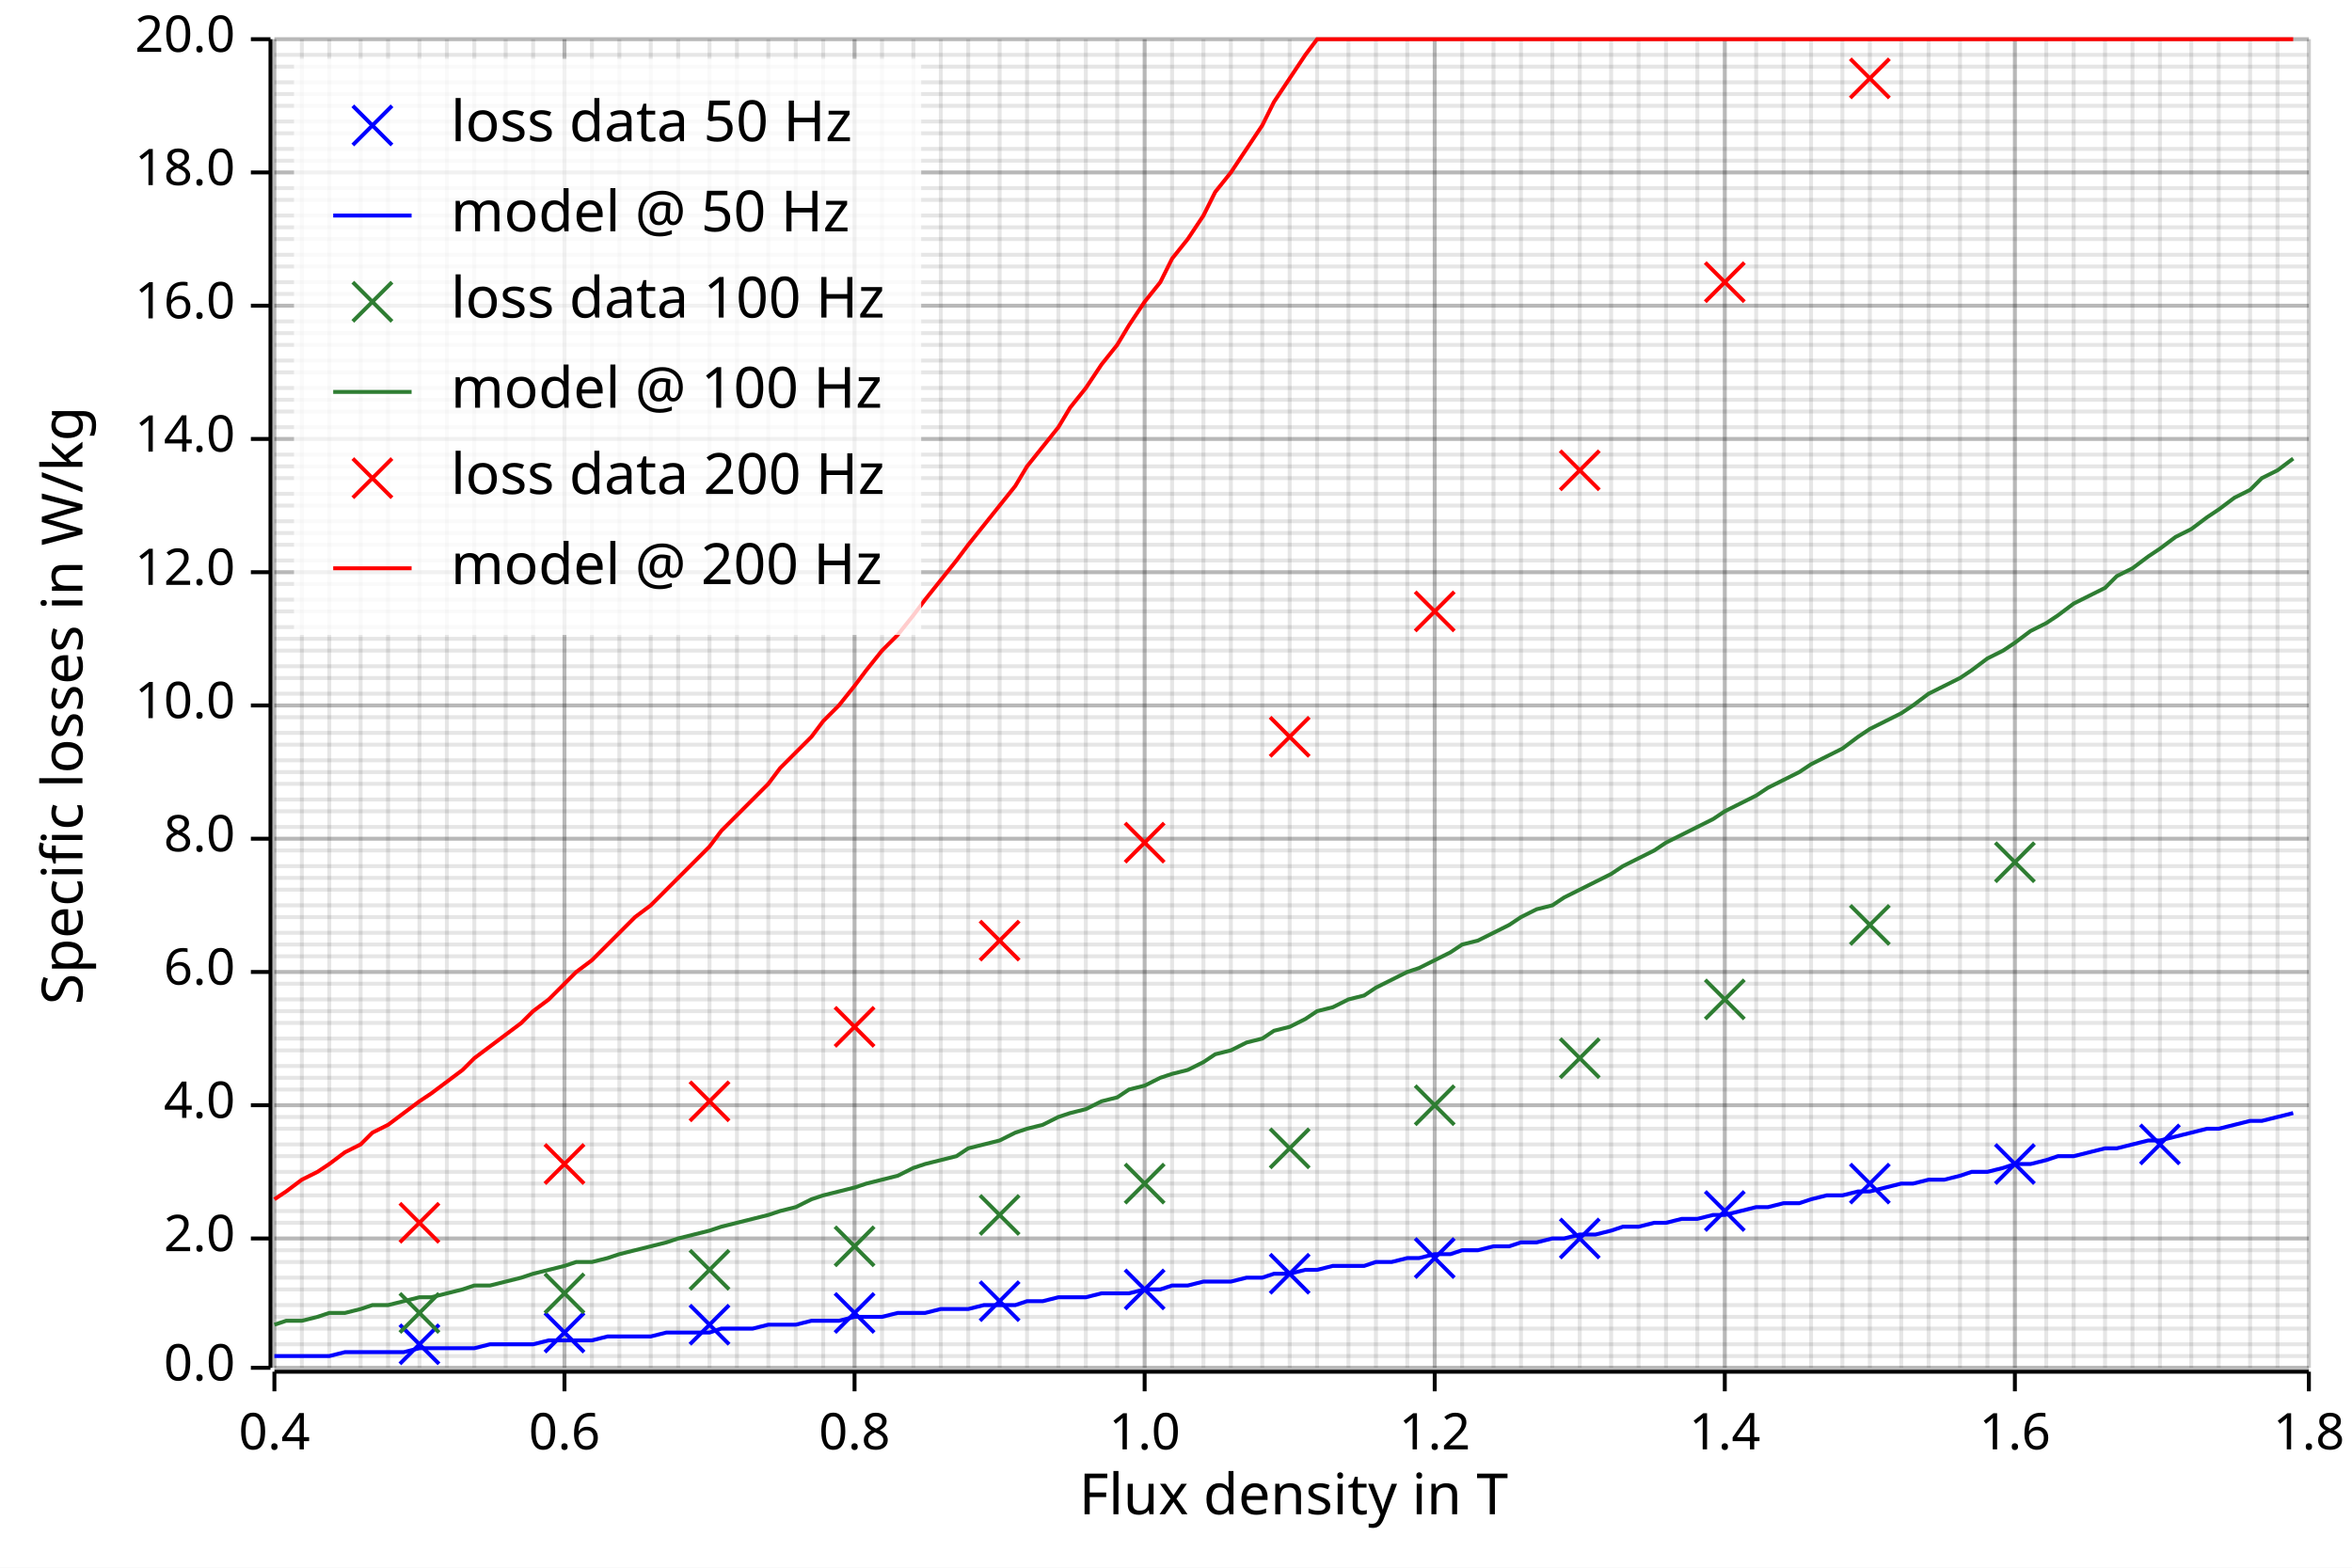
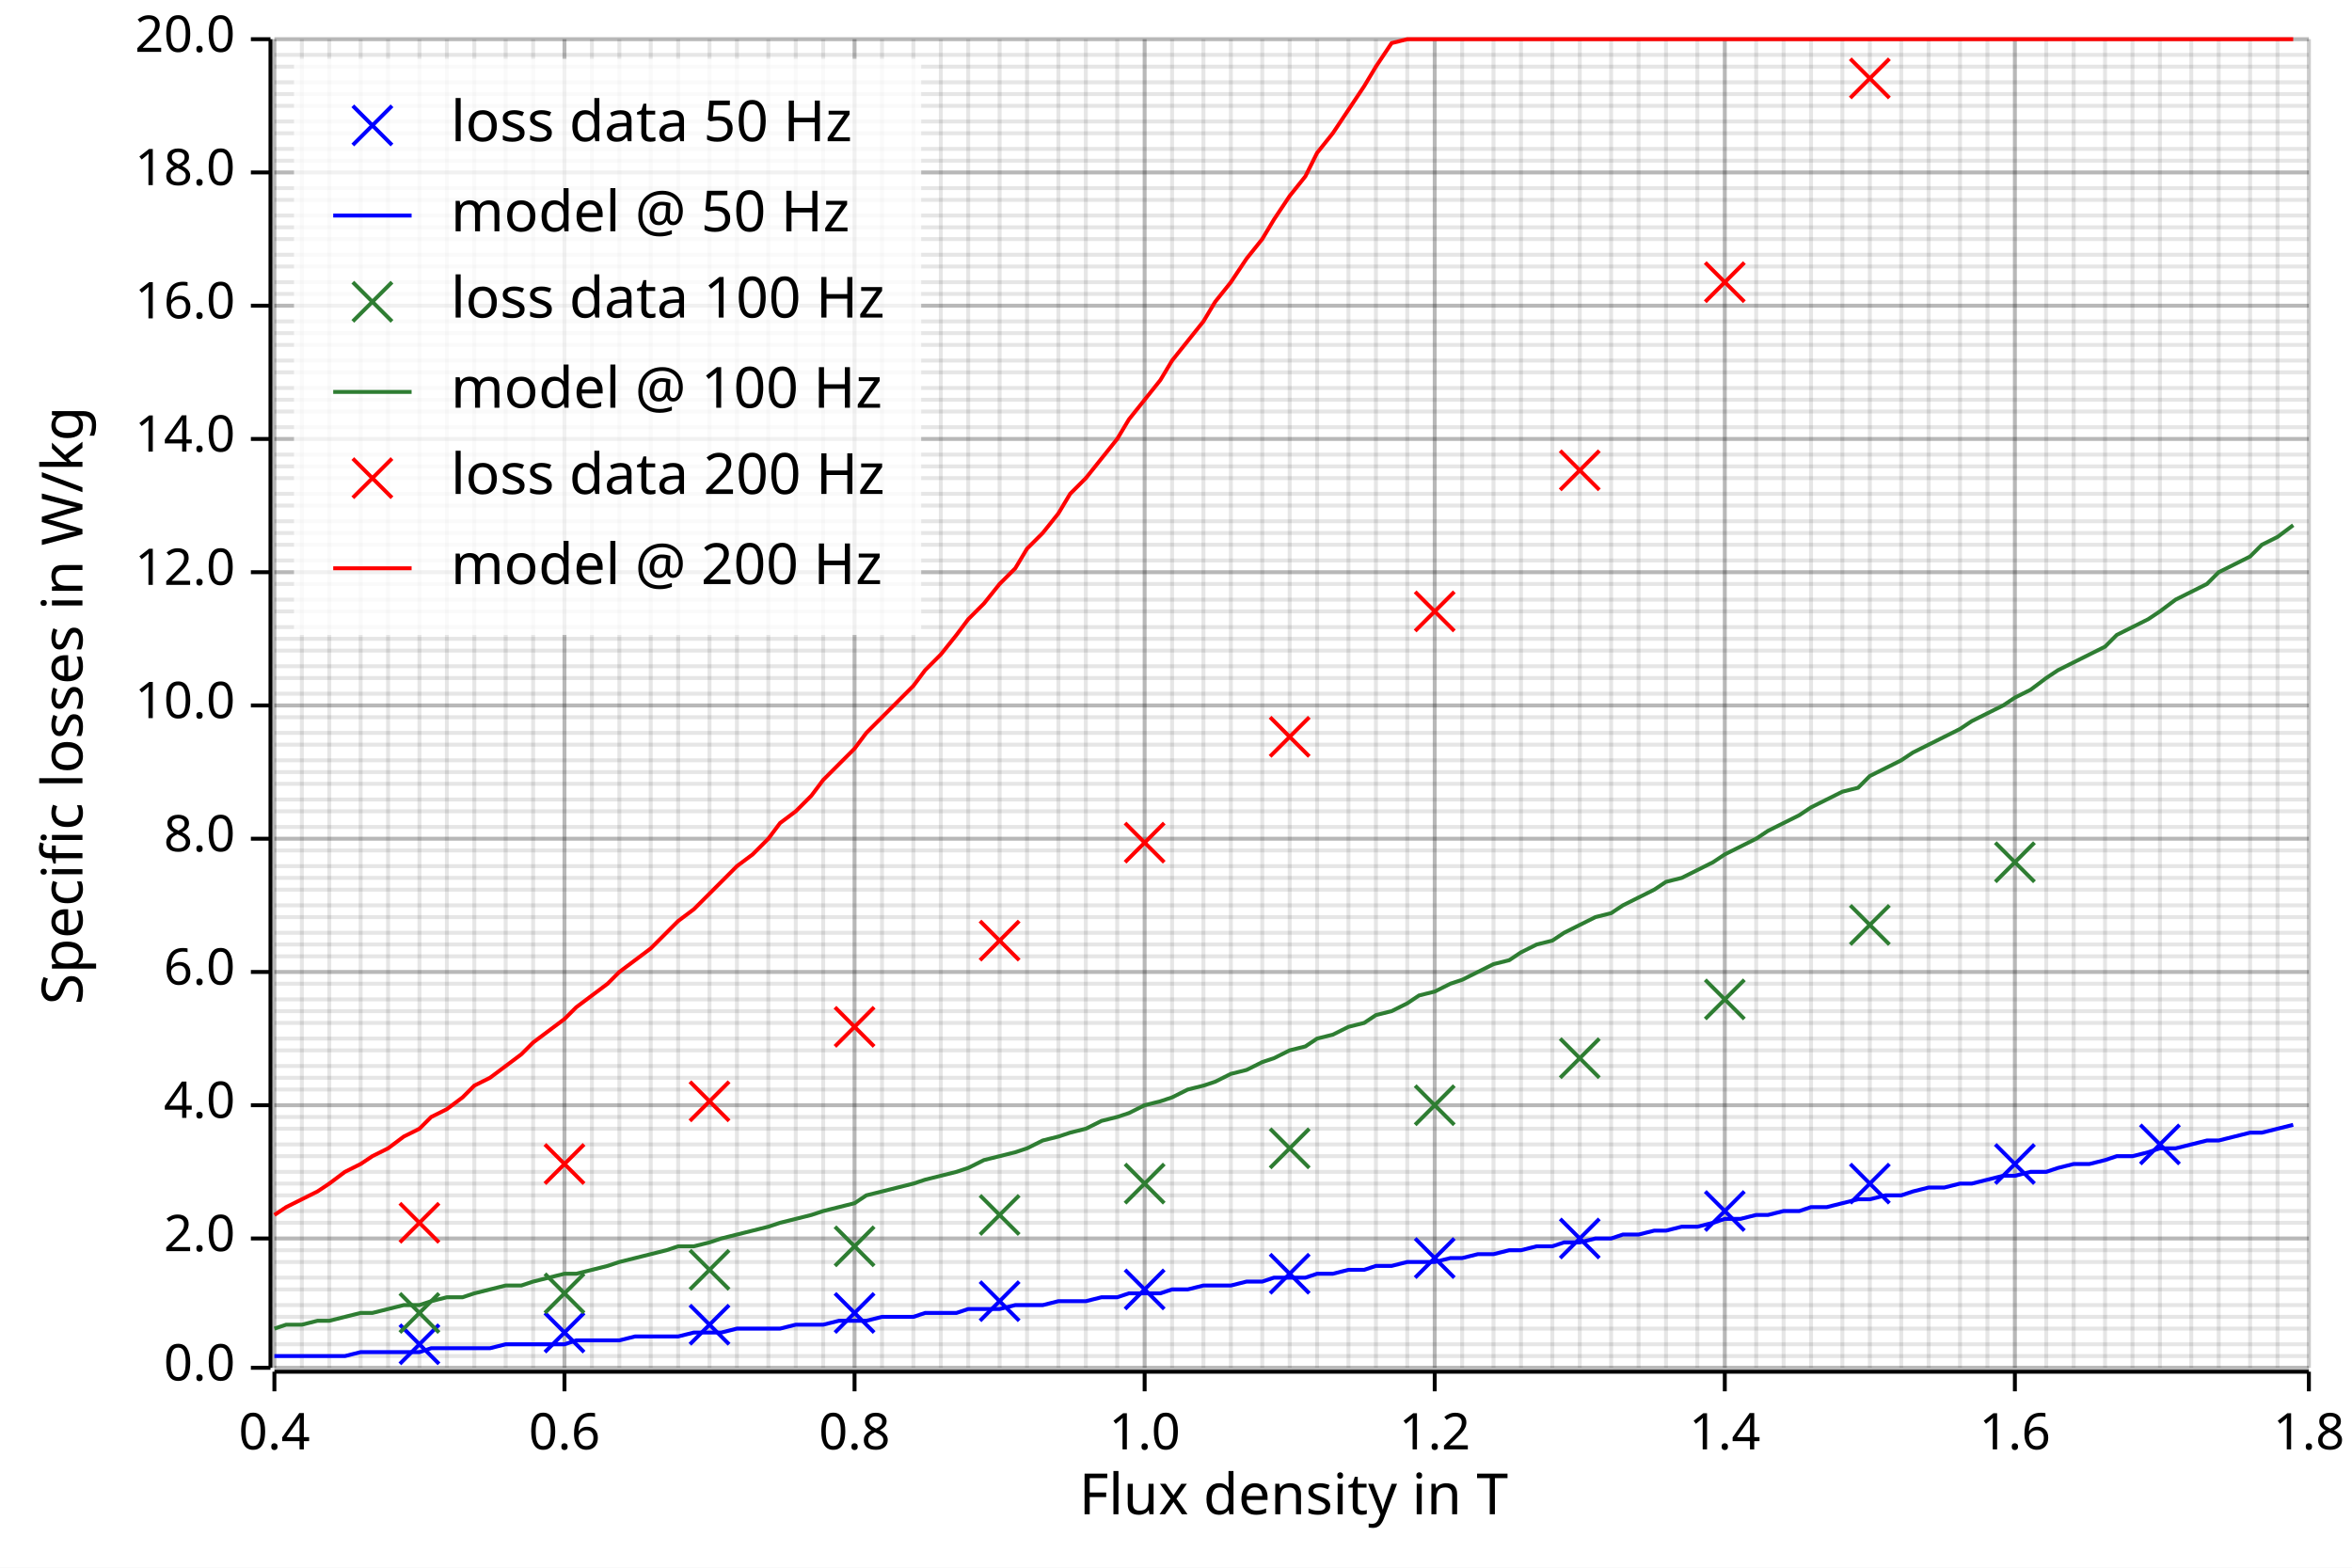
<svg xmlns="http://www.w3.org/2000/svg" width="600" height="400" viewBox="0 0 600 400">
  <rect x="0" y="0" width="600" height="400" opacity="1" fill="#FFFFFF" stroke="none" />
  <line opacity="0.1" stroke="#000000" stroke-width="1" x1="70" y1="349" x2="70" y2="10" />
  <line opacity="0.1" stroke="#000000" stroke-width="1" x1="77" y1="349" x2="77" y2="10" />
  <line opacity="0.1" stroke="#000000" stroke-width="1" x1="84" y1="349" x2="84" y2="10" />
  <line opacity="0.1" stroke="#000000" stroke-width="1" x1="92" y1="349" x2="92" y2="10" />
  <line opacity="0.1" stroke="#000000" stroke-width="1" x1="99" y1="349" x2="99" y2="10" />
  <line opacity="0.1" stroke="#000000" stroke-width="1" x1="107" y1="349" x2="107" y2="10" />
  <line opacity="0.1" stroke="#000000" stroke-width="1" x1="114" y1="349" x2="114" y2="10" />
  <line opacity="0.1" stroke="#000000" stroke-width="1" x1="121" y1="349" x2="121" y2="10" />
  <line opacity="0.1" stroke="#000000" stroke-width="1" x1="129" y1="349" x2="129" y2="10" />
  <line opacity="0.1" stroke="#000000" stroke-width="1" x1="136" y1="349" x2="136" y2="10" />
  <line opacity="0.1" stroke="#000000" stroke-width="1" x1="144" y1="349" x2="144" y2="10" />
  <line opacity="0.1" stroke="#000000" stroke-width="1" x1="151" y1="349" x2="151" y2="10" />
  <line opacity="0.1" stroke="#000000" stroke-width="1" x1="158" y1="349" x2="158" y2="10" />
  <line opacity="0.1" stroke="#000000" stroke-width="1" x1="166" y1="349" x2="166" y2="10" />
  <line opacity="0.1" stroke="#000000" stroke-width="1" x1="173" y1="349" x2="173" y2="10" />
  <line opacity="0.1" stroke="#000000" stroke-width="1" x1="181" y1="349" x2="181" y2="10" />
  <line opacity="0.1" stroke="#000000" stroke-width="1" x1="188" y1="349" x2="188" y2="10" />
  <line opacity="0.1" stroke="#000000" stroke-width="1" x1="196" y1="349" x2="196" y2="10" />
  <line opacity="0.1" stroke="#000000" stroke-width="1" x1="203" y1="349" x2="203" y2="10" />
  <line opacity="0.1" stroke="#000000" stroke-width="1" x1="210" y1="349" x2="210" y2="10" />
  <line opacity="0.1" stroke="#000000" stroke-width="1" x1="218" y1="349" x2="218" y2="10" />
  <line opacity="0.1" stroke="#000000" stroke-width="1" x1="225" y1="349" x2="225" y2="10" />
  <line opacity="0.1" stroke="#000000" stroke-width="1" x1="233" y1="349" x2="233" y2="10" />
  <line opacity="0.1" stroke="#000000" stroke-width="1" x1="240" y1="349" x2="240" y2="10" />
  <line opacity="0.1" stroke="#000000" stroke-width="1" x1="247" y1="349" x2="247" y2="10" />
  <line opacity="0.1" stroke="#000000" stroke-width="1" x1="255" y1="349" x2="255" y2="10" />
  <line opacity="0.1" stroke="#000000" stroke-width="1" x1="262" y1="349" x2="262" y2="10" />
  <line opacity="0.1" stroke="#000000" stroke-width="1" x1="270" y1="349" x2="270" y2="10" />
  <line opacity="0.1" stroke="#000000" stroke-width="1" x1="277" y1="349" x2="277" y2="10" />
  <line opacity="0.1" stroke="#000000" stroke-width="1" x1="285" y1="349" x2="285" y2="10" />
  <line opacity="0.1" stroke="#000000" stroke-width="1" x1="292" y1="349" x2="292" y2="10" />
  <line opacity="0.1" stroke="#000000" stroke-width="1" x1="299" y1="349" x2="299" y2="10" />
  <line opacity="0.1" stroke="#000000" stroke-width="1" x1="307" y1="349" x2="307" y2="10" />
  <line opacity="0.1" stroke="#000000" stroke-width="1" x1="314" y1="349" x2="314" y2="10" />
  <line opacity="0.1" stroke="#000000" stroke-width="1" x1="322" y1="349" x2="322" y2="10" />
  <line opacity="0.1" stroke="#000000" stroke-width="1" x1="329" y1="349" x2="329" y2="10" />
  <line opacity="0.1" stroke="#000000" stroke-width="1" x1="336" y1="349" x2="336" y2="10" />
  <line opacity="0.1" stroke="#000000" stroke-width="1" x1="344" y1="349" x2="344" y2="10" />
  <line opacity="0.1" stroke="#000000" stroke-width="1" x1="351" y1="349" x2="351" y2="10" />
  <line opacity="0.1" stroke="#000000" stroke-width="1" x1="359" y1="349" x2="359" y2="10" />
  <line opacity="0.1" stroke="#000000" stroke-width="1" x1="366" y1="349" x2="366" y2="10" />
  <line opacity="0.1" stroke="#000000" stroke-width="1" x1="373" y1="349" x2="373" y2="10" />
  <line opacity="0.1" stroke="#000000" stroke-width="1" x1="381" y1="349" x2="381" y2="10" />
  <line opacity="0.1" stroke="#000000" stroke-width="1" x1="388" y1="349" x2="388" y2="10" />
  <line opacity="0.1" stroke="#000000" stroke-width="1" x1="396" y1="349" x2="396" y2="10" />
  <line opacity="0.1" stroke="#000000" stroke-width="1" x1="403" y1="349" x2="403" y2="10" />
  <line opacity="0.1" stroke="#000000" stroke-width="1" x1="411" y1="349" x2="411" y2="10" />
  <line opacity="0.1" stroke="#000000" stroke-width="1" x1="418" y1="349" x2="418" y2="10" />
  <line opacity="0.1" stroke="#000000" stroke-width="1" x1="425" y1="349" x2="425" y2="10" />
  <line opacity="0.1" stroke="#000000" stroke-width="1" x1="433" y1="349" x2="433" y2="10" />
  <line opacity="0.1" stroke="#000000" stroke-width="1" x1="440" y1="349" x2="440" y2="10" />
  <line opacity="0.1" stroke="#000000" stroke-width="1" x1="448" y1="349" x2="448" y2="10" />
  <line opacity="0.1" stroke="#000000" stroke-width="1" x1="455" y1="349" x2="455" y2="10" />
  <line opacity="0.1" stroke="#000000" stroke-width="1" x1="462" y1="349" x2="462" y2="10" />
  <line opacity="0.1" stroke="#000000" stroke-width="1" x1="470" y1="349" x2="470" y2="10" />
  <line opacity="0.1" stroke="#000000" stroke-width="1" x1="477" y1="349" x2="477" y2="10" />
  <line opacity="0.1" stroke="#000000" stroke-width="1" x1="485" y1="349" x2="485" y2="10" />
  <line opacity="0.1" stroke="#000000" stroke-width="1" x1="492" y1="349" x2="492" y2="10" />
  <line opacity="0.1" stroke="#000000" stroke-width="1" x1="500" y1="349" x2="500" y2="10" />
  <line opacity="0.1" stroke="#000000" stroke-width="1" x1="507" y1="349" x2="507" y2="10" />
  <line opacity="0.1" stroke="#000000" stroke-width="1" x1="514" y1="349" x2="514" y2="10" />
  <line opacity="0.1" stroke="#000000" stroke-width="1" x1="522" y1="349" x2="522" y2="10" />
  <line opacity="0.1" stroke="#000000" stroke-width="1" x1="529" y1="349" x2="529" y2="10" />
  <line opacity="0.1" stroke="#000000" stroke-width="1" x1="537" y1="349" x2="537" y2="10" />
  <line opacity="0.1" stroke="#000000" stroke-width="1" x1="544" y1="349" x2="544" y2="10" />
  <line opacity="0.1" stroke="#000000" stroke-width="1" x1="551" y1="349" x2="551" y2="10" />
  <line opacity="0.1" stroke="#000000" stroke-width="1" x1="559" y1="349" x2="559" y2="10" />
  <line opacity="0.1" stroke="#000000" stroke-width="1" x1="566" y1="349" x2="566" y2="10" />
  <line opacity="0.1" stroke="#000000" stroke-width="1" x1="574" y1="349" x2="574" y2="10" />
  <line opacity="0.1" stroke="#000000" stroke-width="1" x1="581" y1="349" x2="581" y2="10" />
  <line opacity="0.1" stroke="#000000" stroke-width="1" x1="70" y1="349" x2="589" y2="349" />
  <line opacity="0.1" stroke="#000000" stroke-width="1" x1="70" y1="346" x2="589" y2="346" />
  <line opacity="0.1" stroke="#000000" stroke-width="1" x1="70" y1="343" x2="589" y2="343" />
  <line opacity="0.1" stroke="#000000" stroke-width="1" x1="70" y1="339" x2="589" y2="339" />
  <line opacity="0.1" stroke="#000000" stroke-width="1" x1="70" y1="336" x2="589" y2="336" />
  <line opacity="0.1" stroke="#000000" stroke-width="1" x1="70" y1="333" x2="589" y2="333" />
  <line opacity="0.1" stroke="#000000" stroke-width="1" x1="70" y1="329" x2="589" y2="329" />
  <line opacity="0.1" stroke="#000000" stroke-width="1" x1="70" y1="326" x2="589" y2="326" />
  <line opacity="0.1" stroke="#000000" stroke-width="1" x1="70" y1="322" x2="589" y2="322" />
  <line opacity="0.1" stroke="#000000" stroke-width="1" x1="70" y1="319" x2="589" y2="319" />
  <line opacity="0.1" stroke="#000000" stroke-width="1" x1="70" y1="316" x2="589" y2="316" />
  <line opacity="0.1" stroke="#000000" stroke-width="1" x1="70" y1="312" x2="589" y2="312" />
  <line opacity="0.1" stroke="#000000" stroke-width="1" x1="70" y1="309" x2="589" y2="309" />
  <line opacity="0.1" stroke="#000000" stroke-width="1" x1="70" y1="305" x2="589" y2="305" />
  <line opacity="0.1" stroke="#000000" stroke-width="1" x1="70" y1="302" x2="589" y2="302" />
  <line opacity="0.1" stroke="#000000" stroke-width="1" x1="70" y1="299" x2="589" y2="299" />
  <line opacity="0.1" stroke="#000000" stroke-width="1" x1="70" y1="295" x2="589" y2="295" />
  <line opacity="0.1" stroke="#000000" stroke-width="1" x1="70" y1="292" x2="589" y2="292" />
  <line opacity="0.1" stroke="#000000" stroke-width="1" x1="70" y1="288" x2="589" y2="288" />
  <line opacity="0.1" stroke="#000000" stroke-width="1" x1="70" y1="285" x2="589" y2="285" />
  <line opacity="0.1" stroke="#000000" stroke-width="1" x1="70" y1="282" x2="589" y2="282" />
  <line opacity="0.1" stroke="#000000" stroke-width="1" x1="70" y1="278" x2="589" y2="278" />
  <line opacity="0.1" stroke="#000000" stroke-width="1" x1="70" y1="275" x2="589" y2="275" />
  <line opacity="0.1" stroke="#000000" stroke-width="1" x1="70" y1="272" x2="589" y2="272" />
  <line opacity="0.1" stroke="#000000" stroke-width="1" x1="70" y1="268" x2="589" y2="268" />
  <line opacity="0.1" stroke="#000000" stroke-width="1" x1="70" y1="265" x2="589" y2="265" />
  <line opacity="0.1" stroke="#000000" stroke-width="1" x1="70" y1="261" x2="589" y2="261" />
  <line opacity="0.1" stroke="#000000" stroke-width="1" x1="70" y1="258" x2="589" y2="258" />
  <line opacity="0.1" stroke="#000000" stroke-width="1" x1="70" y1="255" x2="589" y2="255" />
  <line opacity="0.1" stroke="#000000" stroke-width="1" x1="70" y1="251" x2="589" y2="251" />
  <line opacity="0.1" stroke="#000000" stroke-width="1" x1="70" y1="248" x2="589" y2="248" />
  <line opacity="0.1" stroke="#000000" stroke-width="1" x1="70" y1="244" x2="589" y2="244" />
  <line opacity="0.1" stroke="#000000" stroke-width="1" x1="70" y1="241" x2="589" y2="241" />
  <line opacity="0.1" stroke="#000000" stroke-width="1" x1="70" y1="238" x2="589" y2="238" />
  <line opacity="0.1" stroke="#000000" stroke-width="1" x1="70" y1="234" x2="589" y2="234" />
  <line opacity="0.1" stroke="#000000" stroke-width="1" x1="70" y1="231" x2="589" y2="231" />
  <line opacity="0.1" stroke="#000000" stroke-width="1" x1="70" y1="227" x2="589" y2="227" />
  <line opacity="0.1" stroke="#000000" stroke-width="1" x1="70" y1="224" x2="589" y2="224" />
  <line opacity="0.1" stroke="#000000" stroke-width="1" x1="70" y1="221" x2="589" y2="221" />
  <line opacity="0.1" stroke="#000000" stroke-width="1" x1="70" y1="217" x2="589" y2="217" />
  <line opacity="0.1" stroke="#000000" stroke-width="1" x1="70" y1="214" x2="589" y2="214" />
  <line opacity="0.1" stroke="#000000" stroke-width="1" x1="70" y1="211" x2="589" y2="211" />
  <line opacity="0.1" stroke="#000000" stroke-width="1" x1="70" y1="207" x2="589" y2="207" />
  <line opacity="0.1" stroke="#000000" stroke-width="1" x1="70" y1="204" x2="589" y2="204" />
  <line opacity="0.1" stroke="#000000" stroke-width="1" x1="70" y1="200" x2="589" y2="200" />
  <line opacity="0.1" stroke="#000000" stroke-width="1" x1="70" y1="197" x2="589" y2="197" />
  <line opacity="0.1" stroke="#000000" stroke-width="1" x1="70" y1="194" x2="589" y2="194" />
  <line opacity="0.1" stroke="#000000" stroke-width="1" x1="70" y1="190" x2="589" y2="190" />
  <line opacity="0.1" stroke="#000000" stroke-width="1" x1="70" y1="187" x2="589" y2="187" />
  <line opacity="0.1" stroke="#000000" stroke-width="1" x1="70" y1="183" x2="589" y2="183" />
  <line opacity="0.1" stroke="#000000" stroke-width="1" x1="70" y1="180" x2="589" y2="180" />
  <line opacity="0.1" stroke="#000000" stroke-width="1" x1="70" y1="177" x2="589" y2="177" />
  <line opacity="0.1" stroke="#000000" stroke-width="1" x1="70" y1="173" x2="589" y2="173" />
  <line opacity="0.1" stroke="#000000" stroke-width="1" x1="70" y1="170" x2="589" y2="170" />
  <line opacity="0.1" stroke="#000000" stroke-width="1" x1="70" y1="166" x2="589" y2="166" />
  <line opacity="0.1" stroke="#000000" stroke-width="1" x1="70" y1="163" x2="589" y2="163" />
  <line opacity="0.1" stroke="#000000" stroke-width="1" x1="70" y1="160" x2="589" y2="160" />
  <line opacity="0.1" stroke="#000000" stroke-width="1" x1="70" y1="156" x2="589" y2="156" />
  <line opacity="0.1" stroke="#000000" stroke-width="1" x1="70" y1="153" x2="589" y2="153" />
  <line opacity="0.1" stroke="#000000" stroke-width="1" x1="70" y1="149" x2="589" y2="149" />
  <line opacity="0.1" stroke="#000000" stroke-width="1" x1="70" y1="146" x2="589" y2="146" />
  <line opacity="0.1" stroke="#000000" stroke-width="1" x1="70" y1="143" x2="589" y2="143" />
  <line opacity="0.1" stroke="#000000" stroke-width="1" x1="70" y1="139" x2="589" y2="139" />
  <line opacity="0.1" stroke="#000000" stroke-width="1" x1="70" y1="136" x2="589" y2="136" />
  <line opacity="0.1" stroke="#000000" stroke-width="1" x1="70" y1="133" x2="589" y2="133" />
  <line opacity="0.1" stroke="#000000" stroke-width="1" x1="70" y1="129" x2="589" y2="129" />
  <line opacity="0.1" stroke="#000000" stroke-width="1" x1="70" y1="126" x2="589" y2="126" />
  <line opacity="0.1" stroke="#000000" stroke-width="1" x1="70" y1="122" x2="589" y2="122" />
  <line opacity="0.1" stroke="#000000" stroke-width="1" x1="70" y1="119" x2="589" y2="119" />
  <line opacity="0.1" stroke="#000000" stroke-width="1" x1="70" y1="116" x2="589" y2="116" />
  <line opacity="0.1" stroke="#000000" stroke-width="1" x1="70" y1="112" x2="589" y2="112" />
  <line opacity="0.1" stroke="#000000" stroke-width="1" x1="70" y1="109" x2="589" y2="109" />
  <line opacity="0.1" stroke="#000000" stroke-width="1" x1="70" y1="105" x2="589" y2="105" />
  <line opacity="0.1" stroke="#000000" stroke-width="1" x1="70" y1="102" x2="589" y2="102" />
  <line opacity="0.1" stroke="#000000" stroke-width="1" x1="70" y1="99" x2="589" y2="99" />
  <line opacity="0.1" stroke="#000000" stroke-width="1" x1="70" y1="95" x2="589" y2="95" />
  <line opacity="0.1" stroke="#000000" stroke-width="1" x1="70" y1="92" x2="589" y2="92" />
  <line opacity="0.1" stroke="#000000" stroke-width="1" x1="70" y1="88" x2="589" y2="88" />
  <line opacity="0.1" stroke="#000000" stroke-width="1" x1="70" y1="85" x2="589" y2="85" />
  <line opacity="0.1" stroke="#000000" stroke-width="1" x1="70" y1="82" x2="589" y2="82" />
  <line opacity="0.1" stroke="#000000" stroke-width="1" x1="70" y1="78" x2="589" y2="78" />
  <line opacity="0.1" stroke="#000000" stroke-width="1" x1="70" y1="75" x2="589" y2="75" />
  <line opacity="0.1" stroke="#000000" stroke-width="1" x1="70" y1="72" x2="589" y2="72" />
  <line opacity="0.1" stroke="#000000" stroke-width="1" x1="70" y1="68" x2="589" y2="68" />
  <line opacity="0.1" stroke="#000000" stroke-width="1" x1="70" y1="65" x2="589" y2="65" />
  <line opacity="0.1" stroke="#000000" stroke-width="1" x1="70" y1="61" x2="589" y2="61" />
  <line opacity="0.1" stroke="#000000" stroke-width="1" x1="70" y1="58" x2="589" y2="58" />
  <line opacity="0.1" stroke="#000000" stroke-width="1" x1="70" y1="55" x2="589" y2="55" />
  <line opacity="0.1" stroke="#000000" stroke-width="1" x1="70" y1="51" x2="589" y2="51" />
  <line opacity="0.1" stroke="#000000" stroke-width="1" x1="70" y1="48" x2="589" y2="48" />
  <line opacity="0.1" stroke="#000000" stroke-width="1" x1="70" y1="44" x2="589" y2="44" />
  <line opacity="0.1" stroke="#000000" stroke-width="1" x1="70" y1="41" x2="589" y2="41" />
  <line opacity="0.1" stroke="#000000" stroke-width="1" x1="70" y1="38" x2="589" y2="38" />
  <line opacity="0.1" stroke="#000000" stroke-width="1" x1="70" y1="34" x2="589" y2="34" />
  <line opacity="0.1" stroke="#000000" stroke-width="1" x1="70" y1="31" x2="589" y2="31" />
  <line opacity="0.1" stroke="#000000" stroke-width="1" x1="70" y1="27" x2="589" y2="27" />
  <line opacity="0.1" stroke="#000000" stroke-width="1" x1="70" y1="24" x2="589" y2="24" />
  <line opacity="0.1" stroke="#000000" stroke-width="1" x1="70" y1="21" x2="589" y2="21" />
  <line opacity="0.1" stroke="#000000" stroke-width="1" x1="70" y1="17" x2="589" y2="17" />
  <line opacity="0.1" stroke="#000000" stroke-width="1" x1="70" y1="14" x2="589" y2="14" />
  <line opacity="0.1" stroke="#000000" stroke-width="1" x1="70" y1="10" x2="589" y2="10" />
  <text x="10" y="180" dy="0.76em" text-anchor="middle" font-family="sans-serif" font-size="14.516" opacity="1" fill="#000000" transform="rotate(270, 10, 180)">
Specific losses in W/kg
</text>
  <text x="330" y="390" dy="-0.5ex" text-anchor="middle" font-family="sans-serif" font-size="14.516" opacity="1" fill="#000000">
Flux density in T
</text>
  <line opacity="0.2" stroke="#000000" stroke-width="1" x1="70" y1="349" x2="70" y2="10" />
  <line opacity="0.2" stroke="#000000" stroke-width="1" x1="144" y1="349" x2="144" y2="10" />
  <line opacity="0.2" stroke="#000000" stroke-width="1" x1="218" y1="349" x2="218" y2="10" />
  <line opacity="0.2" stroke="#000000" stroke-width="1" x1="292" y1="349" x2="292" y2="10" />
  <line opacity="0.2" stroke="#000000" stroke-width="1" x1="366" y1="349" x2="366" y2="10" />
  <line opacity="0.2" stroke="#000000" stroke-width="1" x1="440" y1="349" x2="440" y2="10" />
  <line opacity="0.2" stroke="#000000" stroke-width="1" x1="514" y1="349" x2="514" y2="10" />
  <line opacity="0.2" stroke="#000000" stroke-width="1" x1="589" y1="349" x2="589" y2="10" />
  <line opacity="0.2" stroke="#000000" stroke-width="1" x1="70" y1="349" x2="589" y2="349" />
  <line opacity="0.2" stroke="#000000" stroke-width="1" x1="70" y1="316" x2="589" y2="316" />
  <line opacity="0.2" stroke="#000000" stroke-width="1" x1="70" y1="282" x2="589" y2="282" />
  <line opacity="0.2" stroke="#000000" stroke-width="1" x1="70" y1="248" x2="589" y2="248" />
  <line opacity="0.2" stroke="#000000" stroke-width="1" x1="70" y1="214" x2="589" y2="214" />
  <line opacity="0.2" stroke="#000000" stroke-width="1" x1="70" y1="180" x2="589" y2="180" />
  <line opacity="0.2" stroke="#000000" stroke-width="1" x1="70" y1="146" x2="589" y2="146" />
  <line opacity="0.2" stroke="#000000" stroke-width="1" x1="70" y1="112" x2="589" y2="112" />
  <line opacity="0.2" stroke="#000000" stroke-width="1" x1="70" y1="78" x2="589" y2="78" />
  <line opacity="0.2" stroke="#000000" stroke-width="1" x1="70" y1="44" x2="589" y2="44" />
  <line opacity="0.2" stroke="#000000" stroke-width="1" x1="70" y1="10" x2="589" y2="10" />
  <polyline fill="none" opacity="1" stroke="#000000" stroke-width="1" points="69,10 69,349 " />
  <text x="60" y="349" dy="0.5ex" text-anchor="end" font-family="sans-serif" font-size="12.903" opacity="1" fill="#000000">
0.0
</text>
  <polyline fill="none" opacity="1" stroke="#000000" stroke-width="1" points="64,349 69,349 " />
  <text x="60" y="316" dy="0.5ex" text-anchor="end" font-family="sans-serif" font-size="12.903" opacity="1" fill="#000000">
2.0
</text>
  <polyline fill="none" opacity="1" stroke="#000000" stroke-width="1" points="64,316 69,316 " />
  <text x="60" y="282" dy="0.5ex" text-anchor="end" font-family="sans-serif" font-size="12.903" opacity="1" fill="#000000">
4.0
</text>
  <polyline fill="none" opacity="1" stroke="#000000" stroke-width="1" points="64,282 69,282 " />
  <text x="60" y="248" dy="0.5ex" text-anchor="end" font-family="sans-serif" font-size="12.903" opacity="1" fill="#000000">
6.0
</text>
  <polyline fill="none" opacity="1" stroke="#000000" stroke-width="1" points="64,248 69,248 " />
  <text x="60" y="214" dy="0.5ex" text-anchor="end" font-family="sans-serif" font-size="12.903" opacity="1" fill="#000000">
8.0
</text>
  <polyline fill="none" opacity="1" stroke="#000000" stroke-width="1" points="64,214 69,214 " />
  <text x="60" y="180" dy="0.5ex" text-anchor="end" font-family="sans-serif" font-size="12.903" opacity="1" fill="#000000">
10.0
</text>
  <polyline fill="none" opacity="1" stroke="#000000" stroke-width="1" points="64,180 69,180 " />
  <text x="60" y="146" dy="0.5ex" text-anchor="end" font-family="sans-serif" font-size="12.903" opacity="1" fill="#000000">
12.0
</text>
  <polyline fill="none" opacity="1" stroke="#000000" stroke-width="1" points="64,146 69,146 " />
  <text x="60" y="112" dy="0.5ex" text-anchor="end" font-family="sans-serif" font-size="12.903" opacity="1" fill="#000000">
14.0
</text>
  <polyline fill="none" opacity="1" stroke="#000000" stroke-width="1" points="64,112 69,112 " />
  <text x="60" y="78" dy="0.5ex" text-anchor="end" font-family="sans-serif" font-size="12.903" opacity="1" fill="#000000">
16.0
</text>
  <polyline fill="none" opacity="1" stroke="#000000" stroke-width="1" points="64,78 69,78 " />
  <text x="60" y="44" dy="0.5ex" text-anchor="end" font-family="sans-serif" font-size="12.903" opacity="1" fill="#000000">
18.0
</text>
  <polyline fill="none" opacity="1" stroke="#000000" stroke-width="1" points="64,44 69,44 " />
  <text x="60" y="10" dy="0.5ex" text-anchor="end" font-family="sans-serif" font-size="12.903" opacity="1" fill="#000000">
20.0
</text>
  <polyline fill="none" opacity="1" stroke="#000000" stroke-width="1" points="64,10 69,10 " />
  <polyline fill="none" opacity="1" stroke="#000000" stroke-width="1" points="70,350 589,350 " />
  <text x="70" y="360" dy="0.76em" text-anchor="middle" font-family="sans-serif" font-size="12.903" opacity="1" fill="#000000">
0.4
</text>
  <polyline fill="none" opacity="1" stroke="#000000" stroke-width="1" points="70,350 70,355 " />
  <text x="144" y="360" dy="0.76em" text-anchor="middle" font-family="sans-serif" font-size="12.903" opacity="1" fill="#000000">
0.6
</text>
  <polyline fill="none" opacity="1" stroke="#000000" stroke-width="1" points="144,350 144,355 " />
  <text x="218" y="360" dy="0.76em" text-anchor="middle" font-family="sans-serif" font-size="12.903" opacity="1" fill="#000000">
0.8
</text>
  <polyline fill="none" opacity="1" stroke="#000000" stroke-width="1" points="218,350 218,355 " />
  <text x="292" y="360" dy="0.76em" text-anchor="middle" font-family="sans-serif" font-size="12.903" opacity="1" fill="#000000">
1.0
</text>
  <polyline fill="none" opacity="1" stroke="#000000" stroke-width="1" points="292,350 292,355 " />
  <text x="366" y="360" dy="0.76em" text-anchor="middle" font-family="sans-serif" font-size="12.903" opacity="1" fill="#000000">
1.2
</text>
  <polyline fill="none" opacity="1" stroke="#000000" stroke-width="1" points="366,350 366,355 " />
  <text x="440" y="360" dy="0.76em" text-anchor="middle" font-family="sans-serif" font-size="12.903" opacity="1" fill="#000000">
1.4
</text>
  <polyline fill="none" opacity="1" stroke="#000000" stroke-width="1" points="440,350 440,355 " />
  <text x="514" y="360" dy="0.76em" text-anchor="middle" font-family="sans-serif" font-size="12.903" opacity="1" fill="#000000">
1.6
</text>
  <polyline fill="none" opacity="1" stroke="#000000" stroke-width="1" points="514,350 514,355 " />
  <text x="589" y="360" dy="0.76em" text-anchor="middle" font-family="sans-serif" font-size="12.903" opacity="1" fill="#000000">
1.8
</text>
  <polyline fill="none" opacity="1" stroke="#000000" stroke-width="1" points="589,350 589,355 " />
  <line opacity="1" stroke="#0000FF" stroke-width="1" x1="102" y1="338" x2="112" y2="348" />
  <line opacity="1" stroke="#0000FF" stroke-width="1" x1="102" y1="348" x2="112" y2="338" />
  <line opacity="1" stroke="#0000FF" stroke-width="1" x1="139" y1="335" x2="149" y2="345" />
  <line opacity="1" stroke="#0000FF" stroke-width="1" x1="139" y1="345" x2="149" y2="335" />
  <line opacity="1" stroke="#0000FF" stroke-width="1" x1="176" y1="333" x2="186" y2="343" />
  <line opacity="1" stroke="#0000FF" stroke-width="1" x1="176" y1="343" x2="186" y2="333" />
  <line opacity="1" stroke="#0000FF" stroke-width="1" x1="213" y1="330" x2="223" y2="340" />
  <line opacity="1" stroke="#0000FF" stroke-width="1" x1="213" y1="340" x2="223" y2="330" />
  <line opacity="1" stroke="#0000FF" stroke-width="1" x1="250" y1="327" x2="260" y2="337" />
  <line opacity="1" stroke="#0000FF" stroke-width="1" x1="250" y1="337" x2="260" y2="327" />
  <line opacity="1" stroke="#0000FF" stroke-width="1" x1="287" y1="324" x2="297" y2="334" />
  <line opacity="1" stroke="#0000FF" stroke-width="1" x1="287" y1="334" x2="297" y2="324" />
  <line opacity="1" stroke="#0000FF" stroke-width="1" x1="324" y1="320" x2="334" y2="330" />
  <line opacity="1" stroke="#0000FF" stroke-width="1" x1="324" y1="330" x2="334" y2="320" />
  <line opacity="1" stroke="#0000FF" stroke-width="1" x1="361" y1="316" x2="371" y2="326" />
  <line opacity="1" stroke="#0000FF" stroke-width="1" x1="361" y1="326" x2="371" y2="316" />
  <line opacity="1" stroke="#0000FF" stroke-width="1" x1="398" y1="311" x2="408" y2="321" />
  <line opacity="1" stroke="#0000FF" stroke-width="1" x1="398" y1="321" x2="408" y2="311" />
  <line opacity="1" stroke="#0000FF" stroke-width="1" x1="435" y1="304" x2="445" y2="314" />
  <line opacity="1" stroke="#0000FF" stroke-width="1" x1="435" y1="314" x2="445" y2="304" />
  <line opacity="1" stroke="#0000FF" stroke-width="1" x1="472" y1="297" x2="482" y2="307" />
  <line opacity="1" stroke="#0000FF" stroke-width="1" x1="472" y1="307" x2="482" y2="297" />
  <line opacity="1" stroke="#0000FF" stroke-width="1" x1="509" y1="292" x2="519" y2="302" />
  <line opacity="1" stroke="#0000FF" stroke-width="1" x1="509" y1="302" x2="519" y2="292" />
  <line opacity="1" stroke="#0000FF" stroke-width="1" x1="546" y1="287" x2="556" y2="297" />
  <line opacity="1" stroke="#0000FF" stroke-width="1" x1="546" y1="297" x2="556" y2="287" />
-   <polyline fill="none" opacity="1" stroke="#0000FF" stroke-width="1" points="70,346 73,346 77,346 81,346 84,346 88,345 92,345 95,345 99,345 103,345 107,344 110,344 114,344 118,344 121,344 125,343 129,343 133,343 136,343 140,342 144,342 147,342 151,342 155,341 158,341 162,341 166,341 170,340 173,340 177,340 181,340 184,339 188,339 192,339 196,338 199,338 203,338 207,337 210,337 214,337 218,336 221,336 225,336 229,335 233,335 236,335 240,334 244,334 247,334 251,333 255,333 259,333 262,332 266,332 270,331 273,331 277,331 281,330 285,330 288,330 292,329 296,329 299,328 303,328 307,327 310,327 314,327 318,326 322,326 325,325 329,325 333,324 336,324 340,323 344,323 348,323 351,322 355,322 359,321 362,321 366,320 370,320 373,319 377,319 381,318 385,318 388,317 392,317 396,316 399,316 403,315 407,315 411,314 414,313 418,313 422,312 425,312 429,311 433,311 437,310 440,310 444,309 448,308 451,308 455,307 459,307 462,306 466,305 470,305 474,304 477,304 481,303 485,302 488,302 492,301 496,301 500,300 503,299 507,299 511,298 514,297 518,297 522,296 525,295 529,295 533,294 537,293 540,293 544,292 548,291 551,291 555,290 559,289 563,288 566,288 570,287 574,286 577,286 581,285 585,284 " />
+   <polyline fill="none" opacity="1" stroke="#0000FF" stroke-width="1" points="70,346 73,346 77,346 81,346 84,346 88,346 92,345 95,345 99,345 103,345 107,345 110,344 114,344 118,344 121,344 125,344 129,343 133,343 136,343 140,343 144,343 147,342 151,342 155,342 158,342 162,341 166,341 170,341 173,341 177,340 181,340 184,340 188,339 192,339 196,339 199,339 203,338 207,338 210,338 214,337 218,337 221,337 225,336 229,336 233,336 236,335 240,335 244,335 247,334 251,334 255,334 259,333 262,333 266,333 270,332 273,332 277,332 281,331 285,331 288,330 292,330 296,330 299,329 303,329 307,328 310,328 314,328 318,327 322,327 325,326 329,326 333,326 336,325 340,325 344,324 348,324 351,323 355,323 359,322 362,322 366,322 370,321 373,321 377,320 381,320 385,319 388,319 392,318 396,318 399,317 403,317 407,316 411,316 414,315 418,315 422,314 425,314 429,313 433,313 437,312 440,311 444,311 448,310 451,310 455,309 459,309 462,308 466,308 470,307 474,306 477,306 481,305 485,305 488,304 492,303 496,303 500,302 503,302 507,301 511,300 514,300 518,299 522,299 525,298 529,297 533,297 537,296 540,295 544,295 548,294 551,293 555,293 559,292 563,291 566,291 570,290 574,289 577,289 581,288 585,287 " />
  <line opacity="1" stroke="#2E7D32" stroke-width="1" x1="102" y1="330" x2="112" y2="340" />
  <line opacity="1" stroke="#2E7D32" stroke-width="1" x1="102" y1="340" x2="112" y2="330" />
  <line opacity="1" stroke="#2E7D32" stroke-width="1" x1="139" y1="325" x2="149" y2="335" />
  <line opacity="1" stroke="#2E7D32" stroke-width="1" x1="139" y1="335" x2="149" y2="325" />
  <line opacity="1" stroke="#2E7D32" stroke-width="1" x1="176" y1="319" x2="186" y2="329" />
  <line opacity="1" stroke="#2E7D32" stroke-width="1" x1="176" y1="329" x2="186" y2="319" />
  <line opacity="1" stroke="#2E7D32" stroke-width="1" x1="213" y1="313" x2="223" y2="323" />
  <line opacity="1" stroke="#2E7D32" stroke-width="1" x1="213" y1="323" x2="223" y2="313" />
  <line opacity="1" stroke="#2E7D32" stroke-width="1" x1="250" y1="305" x2="260" y2="315" />
  <line opacity="1" stroke="#2E7D32" stroke-width="1" x1="250" y1="315" x2="260" y2="305" />
  <line opacity="1" stroke="#2E7D32" stroke-width="1" x1="287" y1="297" x2="297" y2="307" />
  <line opacity="1" stroke="#2E7D32" stroke-width="1" x1="287" y1="307" x2="297" y2="297" />
  <line opacity="1" stroke="#2E7D32" stroke-width="1" x1="324" y1="288" x2="334" y2="298" />
  <line opacity="1" stroke="#2E7D32" stroke-width="1" x1="324" y1="298" x2="334" y2="288" />
  <line opacity="1" stroke="#2E7D32" stroke-width="1" x1="361" y1="277" x2="371" y2="287" />
  <line opacity="1" stroke="#2E7D32" stroke-width="1" x1="361" y1="287" x2="371" y2="277" />
  <line opacity="1" stroke="#2E7D32" stroke-width="1" x1="398" y1="265" x2="408" y2="275" />
  <line opacity="1" stroke="#2E7D32" stroke-width="1" x1="398" y1="275" x2="408" y2="265" />
  <line opacity="1" stroke="#2E7D32" stroke-width="1" x1="435" y1="250" x2="445" y2="260" />
  <line opacity="1" stroke="#2E7D32" stroke-width="1" x1="435" y1="260" x2="445" y2="250" />
  <line opacity="1" stroke="#2E7D32" stroke-width="1" x1="472" y1="231" x2="482" y2="241" />
  <line opacity="1" stroke="#2E7D32" stroke-width="1" x1="472" y1="241" x2="482" y2="231" />
  <line opacity="1" stroke="#2E7D32" stroke-width="1" x1="509" y1="215" x2="519" y2="225" />
  <line opacity="1" stroke="#2E7D32" stroke-width="1" x1="509" y1="225" x2="519" y2="215" />
-   <polyline fill="none" opacity="1" stroke="#2E7D32" stroke-width="1" points="70,338 73,337 77,337 81,336 84,335 88,335 92,334 95,333 99,333 103,332 107,331 110,331 114,330 118,329 121,328 125,328 129,327 133,326 136,325 140,324 144,323 147,322 151,322 155,321 158,320 162,319 166,318 170,317 173,316 177,315 181,314 184,313 188,312 192,311 196,310 199,309 203,308 207,306 210,305 214,304 218,303 221,302 225,301 229,300 233,298 236,297 240,296 244,295 247,293 251,292 255,291 259,289 262,288 266,287 270,285 273,284 277,283 281,281 285,280 288,278 292,277 296,275 299,274 303,273 307,271 310,269 314,268 318,266 322,265 325,263 329,262 333,260 336,258 340,257 344,255 348,254 351,252 355,250 359,248 362,247 366,245 370,243 373,241 377,240 381,238 385,236 388,234 392,232 396,231 399,229 403,227 407,225 411,223 414,221 418,219 422,217 425,215 429,213 433,211 437,209 440,207 444,205 448,203 451,201 455,199 459,197 462,195 466,193 470,191 474,188 477,186 481,184 485,182 488,180 492,177 496,175 500,173 503,171 507,168 511,166 514,164 518,161 522,159 525,157 529,154 533,152 537,150 540,147 544,145 548,142 551,140 555,137 559,135 563,132 566,130 570,127 574,125 577,122 581,120 585,117 " />
+   <polyline fill="none" opacity="1" stroke="#2E7D32" stroke-width="1" points="70,339 73,338 77,338 81,337 84,337 88,336 92,335 95,335 99,334 103,333 107,333 110,332 114,331 118,331 121,330 125,329 129,328 133,328 136,327 140,326 144,325 147,325 151,324 155,323 158,322 162,321 166,320 170,319 173,318 177,318 181,317 184,316 188,315 192,314 196,313 199,312 203,311 207,310 210,309 214,308 218,307 221,305 225,304 229,303 233,302 236,301 240,300 244,299 247,298 251,296 255,295 259,294 262,293 266,291 270,290 273,289 277,288 281,286 285,285 288,284 292,282 296,281 299,280 303,278 307,277 310,276 314,274 318,273 322,271 325,270 329,268 333,267 336,265 340,264 344,262 348,261 351,259 355,258 359,256 362,254 366,253 370,251 373,250 377,248 381,246 385,245 388,243 392,241 396,240 399,238 403,236 407,234 411,233 414,231 418,229 422,227 425,225 429,224 433,222 437,220 440,218 444,216 448,214 451,212 455,210 459,208 462,206 466,204 470,202 474,201 477,198 481,196 485,194 488,192 492,190 496,188 500,186 503,184 507,182 511,180 514,178 518,176 522,173 525,171 529,169 533,167 537,165 540,162 544,160 548,158 551,156 555,153 559,151 563,149 566,146 570,144 574,142 577,139 581,137 585,134 " />
  <line opacity="1" stroke="#FF0000" stroke-width="1" x1="102" y1="307" x2="112" y2="317" />
  <line opacity="1" stroke="#FF0000" stroke-width="1" x1="102" y1="317" x2="112" y2="307" />
  <line opacity="1" stroke="#FF0000" stroke-width="1" x1="139" y1="292" x2="149" y2="302" />
  <line opacity="1" stroke="#FF0000" stroke-width="1" x1="139" y1="302" x2="149" y2="292" />
  <line opacity="1" stroke="#FF0000" stroke-width="1" x1="176" y1="276" x2="186" y2="286" />
  <line opacity="1" stroke="#FF0000" stroke-width="1" x1="176" y1="286" x2="186" y2="276" />
  <line opacity="1" stroke="#FF0000" stroke-width="1" x1="213" y1="257" x2="223" y2="267" />
  <line opacity="1" stroke="#FF0000" stroke-width="1" x1="213" y1="267" x2="223" y2="257" />
  <line opacity="1" stroke="#FF0000" stroke-width="1" x1="250" y1="235" x2="260" y2="245" />
  <line opacity="1" stroke="#FF0000" stroke-width="1" x1="250" y1="245" x2="260" y2="235" />
  <line opacity="1" stroke="#FF0000" stroke-width="1" x1="287" y1="210" x2="297" y2="220" />
  <line opacity="1" stroke="#FF0000" stroke-width="1" x1="287" y1="220" x2="297" y2="210" />
  <line opacity="1" stroke="#FF0000" stroke-width="1" x1="324" y1="183" x2="334" y2="193" />
  <line opacity="1" stroke="#FF0000" stroke-width="1" x1="324" y1="193" x2="334" y2="183" />
  <line opacity="1" stroke="#FF0000" stroke-width="1" x1="361" y1="151" x2="371" y2="161" />
  <line opacity="1" stroke="#FF0000" stroke-width="1" x1="361" y1="161" x2="371" y2="151" />
  <line opacity="1" stroke="#FF0000" stroke-width="1" x1="398" y1="115" x2="408" y2="125" />
  <line opacity="1" stroke="#FF0000" stroke-width="1" x1="398" y1="125" x2="408" y2="115" />
  <line opacity="1" stroke="#FF0000" stroke-width="1" x1="435" y1="67" x2="445" y2="77" />
  <line opacity="1" stroke="#FF0000" stroke-width="1" x1="435" y1="77" x2="445" y2="67" />
  <line opacity="1" stroke="#FF0000" stroke-width="1" x1="472" y1="15" x2="482" y2="25" />
  <line opacity="1" stroke="#FF0000" stroke-width="1" x1="472" y1="25" x2="482" y2="15" />
-   <polyline fill="none" opacity="1" stroke="#FF0000" stroke-width="1" points="70,306 73,304 77,301 81,299 84,297 88,294 92,292 95,289 99,287 103,284 107,281 110,279 114,276 118,273 121,270 125,267 129,264 133,261 136,258 140,255 144,251 147,248 151,245 155,241 158,238 162,234 166,231 170,227 173,224 177,220 181,216 184,212 188,208 192,204 196,200 199,196 203,192 207,188 210,184 214,180 218,175 221,171 225,166 229,162 233,157 236,153 240,148 244,143 247,139 251,134 255,129 259,124 262,119 266,114 270,109 273,104 277,99 281,93 285,88 288,83 292,77 296,72 299,66 303,61 307,55 310,49 314,44 318,38 322,32 325,26 329,20 333,14 336,10 340,10 344,10 348,10 351,10 355,10 359,10 362,10 366,10 370,10 373,10 377,10 381,10 385,10 388,10 392,10 396,10 399,10 403,10 407,10 411,10 414,10 418,10 422,10 425,10 429,10 433,10 437,10 440,10 444,10 448,10 451,10 455,10 459,10 462,10 466,10 470,10 474,10 477,10 481,10 485,10 488,10 492,10 496,10 500,10 503,10 507,10 511,10 514,10 518,10 522,10 525,10 529,10 533,10 537,10 540,10 544,10 548,10 551,10 555,10 559,10 563,10 566,10 570,10 574,10 577,10 581,10 585,10 " />
+   <polyline fill="none" opacity="1" stroke="#FF0000" stroke-width="1" points="70,310 73,308 77,306 81,304 84,302 88,299 92,297 95,295 99,293 103,290 107,288 110,285 114,283 118,280 121,277 125,275 129,272 133,269 136,266 140,263 144,260 147,257 151,254 155,251 158,248 162,245 166,242 170,238 173,235 177,232 181,228 184,225 188,221 192,218 196,214 199,210 203,207 207,203 210,199 214,195 218,191 221,187 225,183 229,179 233,175 236,171 240,167 244,162 247,158 251,154 255,149 259,145 262,140 266,136 270,131 273,126 277,122 281,117 285,112 288,107 292,102 296,97 299,92 303,87 307,82 310,77 314,72 318,66 322,61 325,56 329,50 333,45 336,39 340,34 344,28 348,22 351,17 355,11 359,10 362,10 366,10 370,10 373,10 377,10 381,10 385,10 388,10 392,10 396,10 399,10 403,10 407,10 411,10 414,10 418,10 422,10 425,10 429,10 433,10 437,10 440,10 444,10 448,10 451,10 455,10 459,10 462,10 466,10 470,10 474,10 477,10 481,10 485,10 488,10 492,10 496,10 500,10 503,10 507,10 511,10 514,10 518,10 522,10 525,10 529,10 533,10 537,10 540,10 544,10 548,10 551,10 555,10 559,10 563,10 566,10 570,10 574,10 577,10 581,10 585,10 " />
  <rect x="75" y="15" width="160" height="147" opacity="0.8" fill="#FFFFFF" stroke="none" />
  <text x="115" y="25" dy="0.76em" text-anchor="start" font-family="sans-serif" font-size="14.516" opacity="1" fill="#000000">
loss data 50 Hz
</text>
  <text x="115" y="48" dy="0.76em" text-anchor="start" font-family="sans-serif" font-size="14.516" opacity="1" fill="#000000">
model @ 50 Hz
</text>
  <text x="115" y="70" dy="0.76em" text-anchor="start" font-family="sans-serif" font-size="14.516" opacity="1" fill="#000000">
loss data 100 Hz
</text>
  <text x="115" y="93" dy="0.76em" text-anchor="start" font-family="sans-serif" font-size="14.516" opacity="1" fill="#000000">
model @ 100 Hz
</text>
  <text x="115" y="115" dy="0.76em" text-anchor="start" font-family="sans-serif" font-size="14.516" opacity="1" fill="#000000">
loss data 200 Hz
</text>
  <text x="115" y="138" dy="0.76em" text-anchor="start" font-family="sans-serif" font-size="14.516" opacity="1" fill="#000000">
model @ 200 Hz
</text>
  <line opacity="1" stroke="#0000FF" stroke-width="1" x1="90" y1="27" x2="100" y2="37" />
  <line opacity="1" stroke="#0000FF" stroke-width="1" x1="90" y1="37" x2="100" y2="27" />
  <polyline fill="none" opacity="1" stroke="#0000FF" stroke-width="1" points="85,55 105,55 " />
  <line opacity="1" stroke="#2E7D32" stroke-width="1" x1="90" y1="72" x2="100" y2="82" />
  <line opacity="1" stroke="#2E7D32" stroke-width="1" x1="90" y1="82" x2="100" y2="72" />
  <polyline fill="none" opacity="1" stroke="#2E7D32" stroke-width="1" points="85,100 105,100 " />
  <line opacity="1" stroke="#FF0000" stroke-width="1" x1="90" y1="117" x2="100" y2="127" />
  <line opacity="1" stroke="#FF0000" stroke-width="1" x1="90" y1="127" x2="100" y2="117" />
  <polyline fill="none" opacity="1" stroke="#FF0000" stroke-width="1" points="85,145 105,145 " />
</svg>
